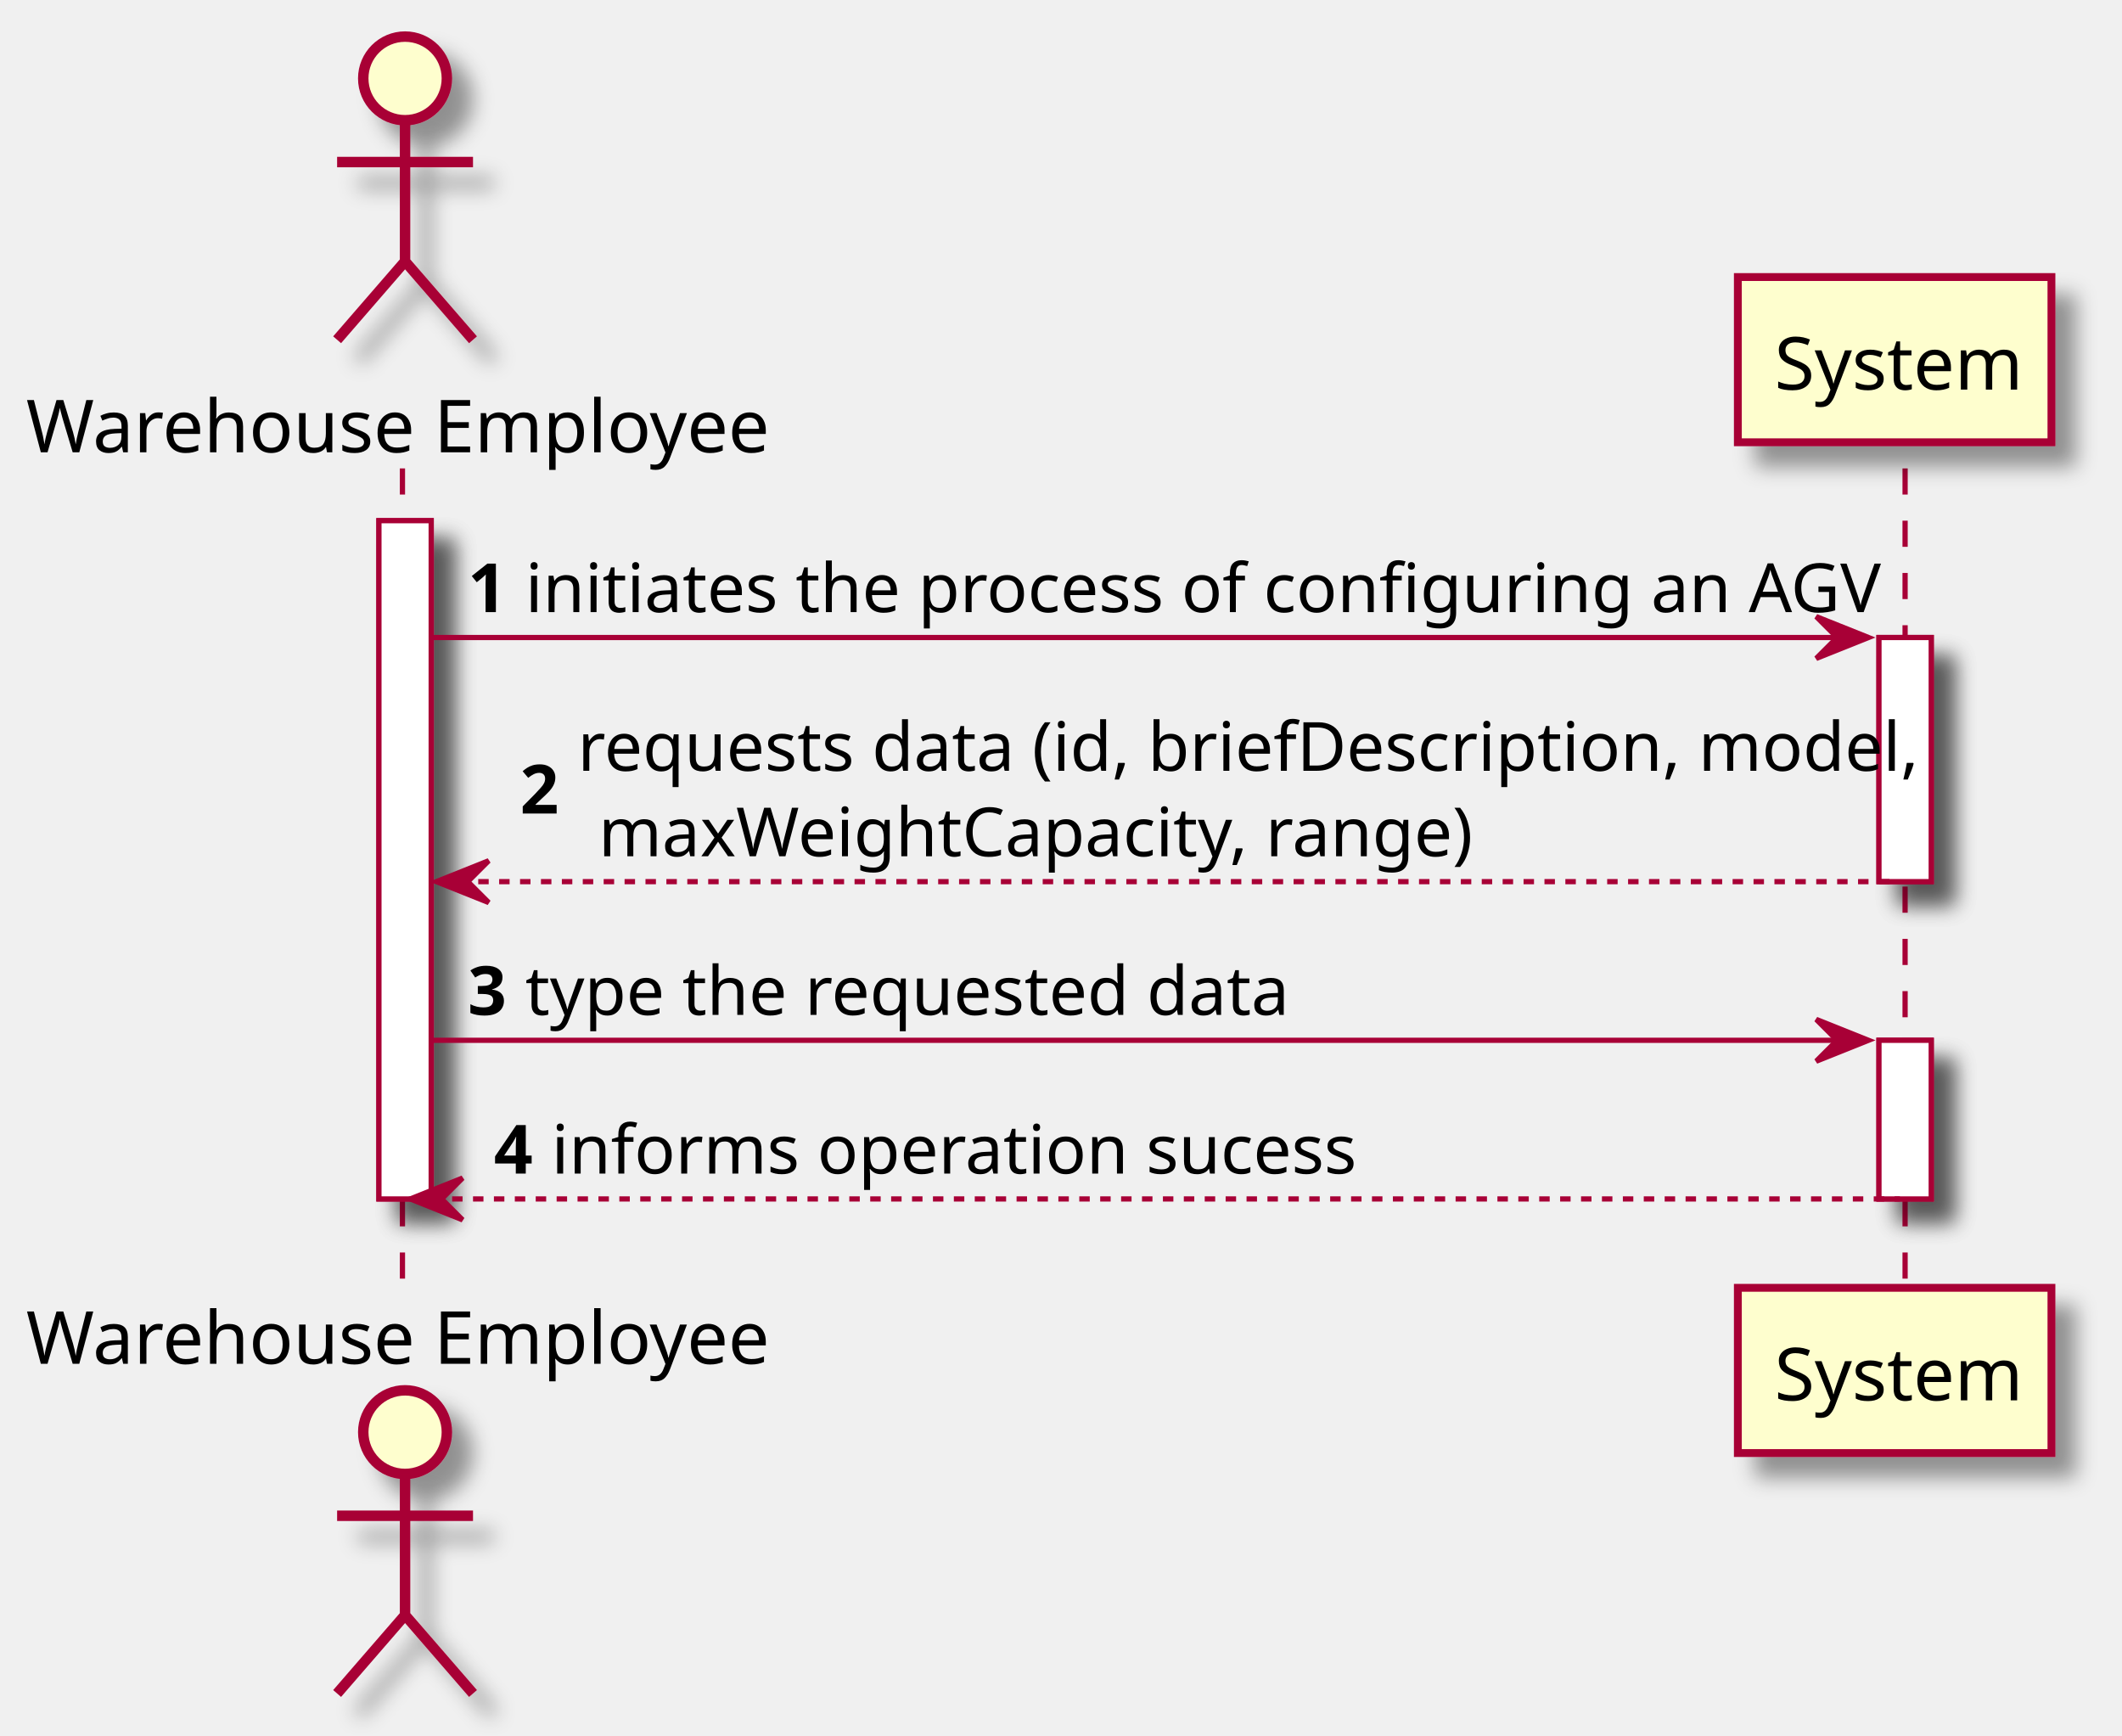
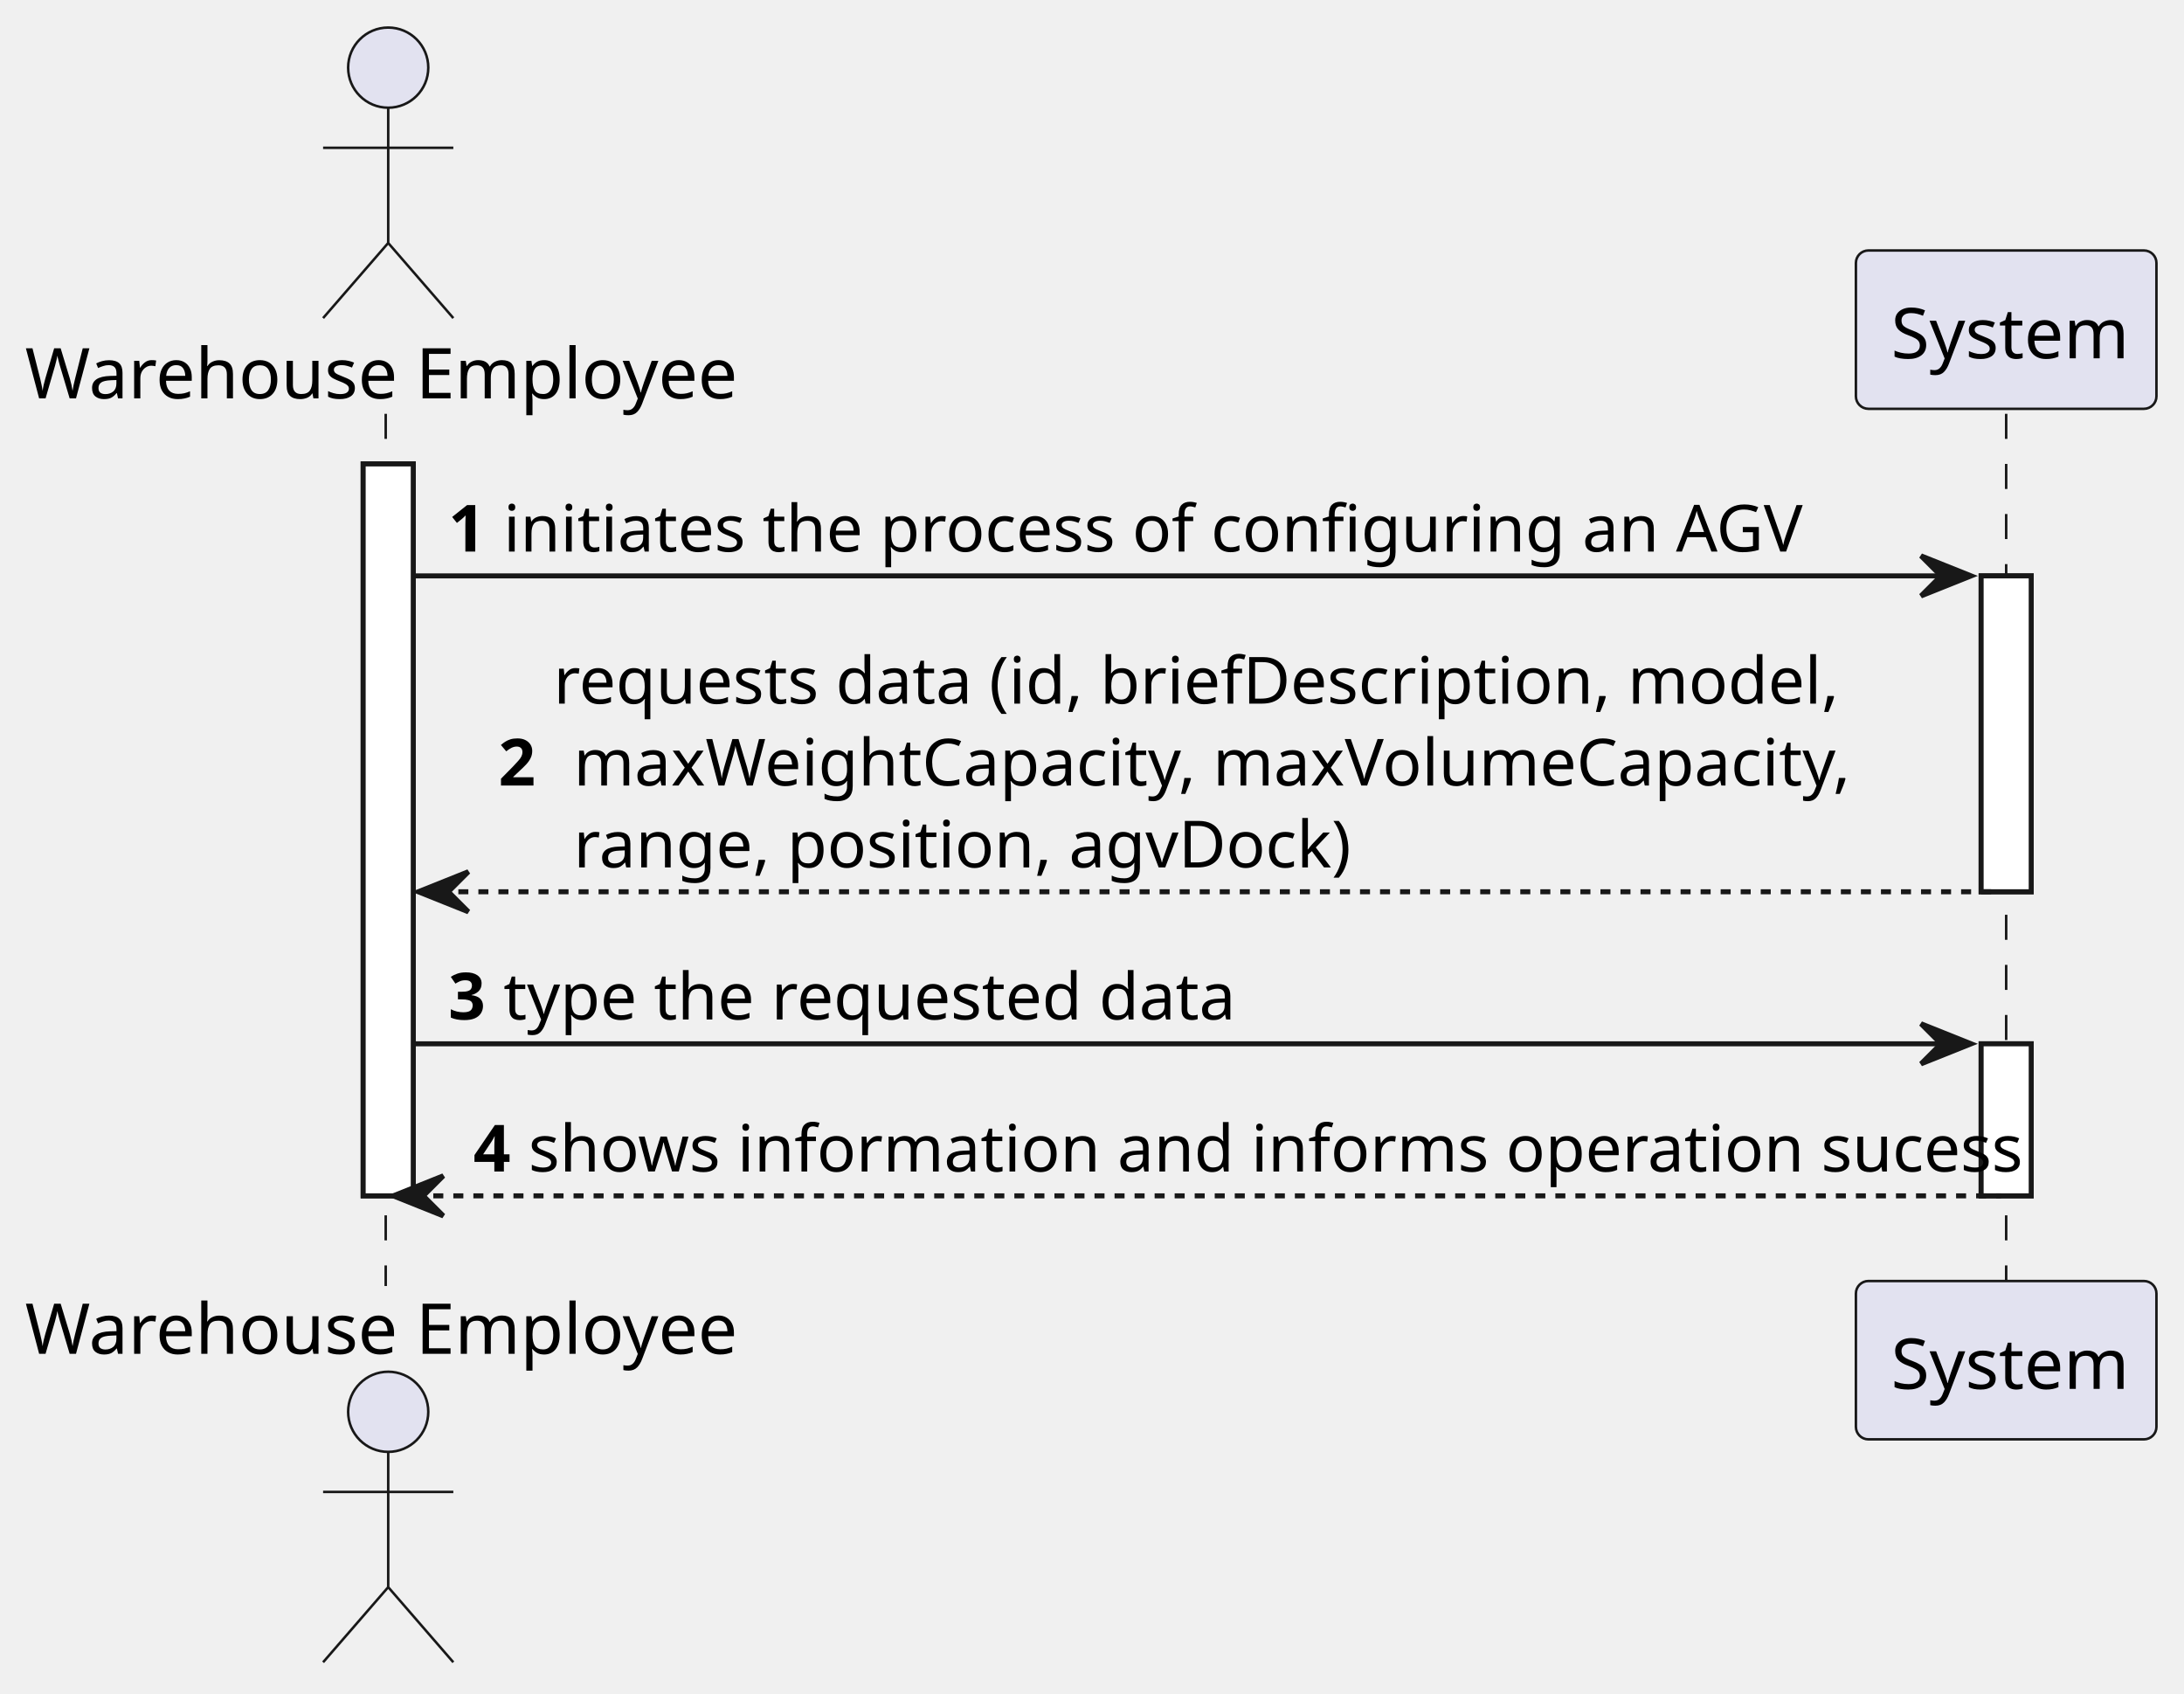
- <svg xmlns="http://www.w3.org/2000/svg" contentScriptType="application/ecmascript" contentStyleType="text/css" height="332px" preserveAspectRatio="none" style="width:406px;height:332px;background:#FFFFFF;" version="1.1" viewBox="0 0 406 332" width="406px" zoomAndPan="magnify">
-   <defs>
-     <filter height="300%" id="f9iiwhyl2kz8d" width="300%" x="-1" y="-1">
-       <feGaussianBlur result="blurOut" stdDeviation="2.0" />
-       <feColorMatrix in="blurOut" result="blurOut2" type="matrix" values="0 0 0 0 0 0 0 0 0 0 0 0 0 0 0 0 0 0 .4 0" />
-       <feOffset dx="4.0" dy="4.0" in="blurOut2" result="blurOut3" />
-       <feBlend in="SourceGraphic" in2="blurOut3" mode="normal" />
-     </filter>
-   </defs>
+ <svg xmlns="http://www.w3.org/2000/svg" contentStyleType="text/css" height="338px" preserveAspectRatio="none" style="width:436px;height:338px;background:#FFFFFF;" version="1.1" viewBox="0 0 436 338" width="436px" zoomAndPan="magnify">
+   <defs />
  <g>
-     <rect fill="#FFFFFF" filter="url(#f9iiwhyl2kz8d)" height="129.758" style="stroke:#A80036;stroke-width:1.0;" width="10" x="72.5" y="99.609" />
-     <rect fill="#FFFFFF" filter="url(#f9iiwhyl2kz8d)" height="46.703" style="stroke:#A80036;stroke-width:1.0;" width="10" x="359.5" y="121.961" />
-     <rect fill="#FFFFFF" filter="url(#f9iiwhyl2kz8d)" height="30.352" style="stroke:#A80036;stroke-width:1.0;" width="10" x="359.5" y="199.016" />
-     <line style="stroke:#A80036;stroke-width:1.0;stroke-dasharray:5.0,5.0;" x1="77" x2="77" y1="89.609" y2="247.367" />
-     <line style="stroke:#A80036;stroke-width:1.0;stroke-dasharray:5.0,5.0;" x1="364.5" x2="364.5" y1="89.609" y2="247.367" />
-     <text fill="#000000" font-family="sans-serif" font-size="14" lengthAdjust="spacing" textLength="139" x="5" y="86.533">Warehouse Employee</text>
-     <ellipse cx="77.5" cy="15" fill="#FEFECE" filter="url(#f9iiwhyl2kz8d)" rx="8" ry="8" style="stroke:#A80036;stroke-width:2.0;" />
-     <path d="M77.5,23 L77.5,50 M64.5,31 L90.5,31 M77.5,50 L64.5,65 M77.5,50 L90.5,65 " fill="none" filter="url(#f9iiwhyl2kz8d)" style="stroke:#A80036;stroke-width:2.0;" />
-     <text fill="#000000" font-family="sans-serif" font-size="14" lengthAdjust="spacing" textLength="139" x="5" y="260.9">Warehouse Employee</text>
-     <ellipse cx="77.5" cy="273.977" fill="#FEFECE" filter="url(#f9iiwhyl2kz8d)" rx="8" ry="8" style="stroke:#A80036;stroke-width:2.0;" />
-     <path d="M77.5,281.977 L77.5,308.977 M64.5,289.977 L90.5,289.977 M77.5,308.977 L64.5,323.977 M77.5,308.977 L90.5,323.977 " fill="none" filter="url(#f9iiwhyl2kz8d)" style="stroke:#A80036;stroke-width:2.0;" />
-     <rect fill="#FEFECE" filter="url(#f9iiwhyl2kz8d)" height="31.609" style="stroke:#A80036;stroke-width:1.5;" width="60" x="332.5" y="53" />
-     <text fill="#000000" font-family="sans-serif" font-size="14" lengthAdjust="spacing" textLength="46" x="339.5" y="74.533">System</text>
-     <rect fill="#FEFECE" filter="url(#f9iiwhyl2kz8d)" height="31.609" style="stroke:#A80036;stroke-width:1.5;" width="60" x="332.5" y="246.367" />
-     <text fill="#000000" font-family="sans-serif" font-size="14" lengthAdjust="spacing" textLength="46" x="339.5" y="267.9">System</text>
-     <rect fill="#FFFFFF" filter="url(#f9iiwhyl2kz8d)" height="129.758" style="stroke:#A80036;stroke-width:1.0;" width="10" x="72.5" y="99.609" />
-     <rect fill="#FFFFFF" filter="url(#f9iiwhyl2kz8d)" height="46.703" style="stroke:#A80036;stroke-width:1.0;" width="10" x="359.5" y="121.961" />
-     <rect fill="#FFFFFF" filter="url(#f9iiwhyl2kz8d)" height="30.352" style="stroke:#A80036;stroke-width:1.0;" width="10" x="359.5" y="199.016" />
-     <polygon fill="#A80036" points="347.5,117.961,357.5,121.961,347.5,125.961,351.5,121.961" style="stroke:#A80036;stroke-width:1.0;" />
-     <line style="stroke:#A80036;stroke-width:1.0;" x1="82.5" x2="353.5" y1="121.961" y2="121.961" />
-     <text fill="#000000" font-family="sans-serif" font-size="13" font-weight="bold" lengthAdjust="spacing" textLength="7" x="89.5" y="117.105">1</text>
-     <text fill="#000000" font-family="sans-serif" font-size="13" lengthAdjust="spacing" textLength="247" x="100.5" y="117.105">initiates the process of configuring an AGV</text>
-     <polygon fill="#A80036" points="93.5,164.664,83.5,168.664,93.5,172.664,89.5,168.664" style="stroke:#A80036;stroke-width:1.0;" />
-     <line style="stroke:#A80036;stroke-width:1.0;stroke-dasharray:2.0,2.0;" x1="87.5" x2="363.5" y1="168.664" y2="168.664" />
-     <text fill="#000000" font-family="sans-serif" font-size="13" font-weight="bold" lengthAdjust="spacing" textLength="7" x="99.5" y="155.632">2</text>
-     <text fill="#000000" font-family="sans-serif" font-size="13" lengthAdjust="spacing" textLength="241" x="110.5" y="147.456">requests data (id, briefDescription, model,</text>
-     <text fill="#000000" font-family="sans-serif" font-size="13" lengthAdjust="spacing" textLength="161" x="114.5" y="163.808">maxWeightCapacity, range)</text>
-     <polygon fill="#A80036" points="347.5,195.016,357.5,199.016,347.5,203.016,351.5,199.016" style="stroke:#A80036;stroke-width:1.0;" />
-     <line style="stroke:#A80036;stroke-width:1.0;" x1="82.5" x2="353.5" y1="199.016" y2="199.016" />
-     <text fill="#000000" font-family="sans-serif" font-size="13" font-weight="bold" lengthAdjust="spacing" textLength="7" x="89.5" y="194.159">3</text>
-     <text fill="#000000" font-family="sans-serif" font-size="13" lengthAdjust="spacing" textLength="137" x="100.5" y="194.159">type the requested data</text>
-     <polygon fill="#A80036" points="88.5,225.367,78.5,229.367,88.5,233.367,84.5,229.367" style="stroke:#A80036;stroke-width:1.0;" />
-     <line style="stroke:#A80036;stroke-width:1.0;stroke-dasharray:2.0,2.0;" x1="82.5" x2="363.5" y1="229.367" y2="229.367" />
-     <text fill="#000000" font-family="sans-serif" font-size="13" font-weight="bold" lengthAdjust="spacing" textLength="7" x="94.5" y="224.511">4</text>
-     <text fill="#000000" font-family="sans-serif" font-size="13" lengthAdjust="spacing" textLength="145" x="105.5" y="224.511">informs operation sucess</text>
+     <rect fill="#FFFFFF" height="146.109" style="stroke:#181818;stroke-width:1.0;" width="10" x="72.5" y="92.609" />
+     <rect fill="#FFFFFF" height="63.055" style="stroke:#181818;stroke-width:1.0;" width="10" x="395.5" y="114.961" />
+     <rect fill="#FFFFFF" height="30.352" style="stroke:#181818;stroke-width:1.0;" width="10" x="395.5" y="208.367" />
+     <line style="stroke:#181818;stroke-width:0.5;stroke-dasharray:5.0,5.0;" x1="77" x2="77" y1="82.609" y2="256.719" />
+     <line style="stroke:#181818;stroke-width:0.5;stroke-dasharray:5.0,5.0;" x1="400.5" x2="400.5" y1="82.609" y2="256.719" />
+     <text fill="#000000" font-family="sans-serif" font-size="14" lengthAdjust="spacing" textLength="139" x="5" y="79.533">Warehouse Employee</text>
+     <ellipse cx="77.5" cy="13.5" fill="#E2E2F0" rx="8" ry="8" style="stroke:#181818;stroke-width:0.5;" />
+     <path d="M77.5,21.5 L77.5,48.5 M64.5,29.5 L90.5,29.5 M77.5,48.5 L64.5,63.5 M77.5,48.5 L90.5,63.5 " fill="none" style="stroke:#181818;stroke-width:0.5;" />
+     <text fill="#000000" font-family="sans-serif" font-size="14" lengthAdjust="spacing" textLength="139" x="5" y="270.252">Warehouse Employee</text>
+     <ellipse cx="77.5" cy="281.828" fill="#E2E2F0" rx="8" ry="8" style="stroke:#181818;stroke-width:0.5;" />
+     <path d="M77.5,289.828 L77.5,316.828 M64.5,297.828 L90.5,297.828 M77.5,316.828 L64.5,331.828 M77.5,316.828 L90.5,331.828 " fill="none" style="stroke:#181818;stroke-width:0.5;" />
+     <rect fill="#E2E2F0" height="31.609" rx="2.5" ry="2.5" style="stroke:#181818;stroke-width:0.5;" width="60" x="370.5" y="50" />
+     <text fill="#000000" font-family="sans-serif" font-size="14" lengthAdjust="spacing" textLength="46" x="377.5" y="71.533">System</text>
+     <rect fill="#E2E2F0" height="31.609" rx="2.5" ry="2.5" style="stroke:#181818;stroke-width:0.5;" width="60" x="370.5" y="255.719" />
+     <text fill="#000000" font-family="sans-serif" font-size="14" lengthAdjust="spacing" textLength="46" x="377.5" y="277.252">System</text>
+     <rect fill="#FFFFFF" height="146.109" style="stroke:#181818;stroke-width:1.0;" width="10" x="72.5" y="92.609" />
+     <rect fill="#FFFFFF" height="63.055" style="stroke:#181818;stroke-width:1.0;" width="10" x="395.5" y="114.961" />
+     <rect fill="#FFFFFF" height="30.352" style="stroke:#181818;stroke-width:1.0;" width="10" x="395.5" y="208.367" />
+     <polygon fill="#181818" points="383.5,110.961,393.5,114.961,383.5,118.961,387.5,114.961" style="stroke:#181818;stroke-width:1.0;" />
+     <line style="stroke:#181818;stroke-width:1.0;" x1="82.5" x2="389.5" y1="114.961" y2="114.961" />
+     <text fill="#000000" font-family="sans-serif" font-size="13" font-weight="bold" lengthAdjust="spacing" textLength="7" x="89.5" y="110.105">1</text>
+     <text fill="#000000" font-family="sans-serif" font-size="13" lengthAdjust="spacing" textLength="247" x="100.5" y="110.105">initiates the process of configuring an AGV</text>
+     <polygon fill="#181818" points="93.5,174.016,83.5,178.016,93.5,182.016,89.5,178.016" style="stroke:#181818;stroke-width:1.0;" />
+     <line style="stroke:#181818;stroke-width:1.0;stroke-dasharray:2.0,2.0;" x1="87.5" x2="399.5" y1="178.016" y2="178.016" />
+     <text fill="#000000" font-family="sans-serif" font-size="13" font-weight="bold" lengthAdjust="spacing" textLength="7" x="99.5" y="156.808">2</text>
+     <text fill="#000000" font-family="sans-serif" font-size="13" lengthAdjust="spacing" textLength="241" x="110.5" y="140.456">requests data (id, briefDescription, model,</text>
+     <text fill="#000000" font-family="sans-serif" font-size="13" lengthAdjust="spacing" textLength="249" x="114.5" y="156.808">maxWeightCapacity, maxVolumeCapacity,</text>
+     <text fill="#000000" font-family="sans-serif" font-size="13" lengthAdjust="spacing" textLength="146" x="114.5" y="173.159">range, position, agvDock)</text>
+     <polygon fill="#181818" points="383.5,204.367,393.5,208.367,383.5,212.367,387.5,208.367" style="stroke:#181818;stroke-width:1.0;" />
+     <line style="stroke:#181818;stroke-width:1.0;" x1="82.5" x2="389.5" y1="208.367" y2="208.367" />
+     <text fill="#000000" font-family="sans-serif" font-size="13" font-weight="bold" lengthAdjust="spacing" textLength="7" x="89.5" y="203.511">3</text>
+     <text fill="#000000" font-family="sans-serif" font-size="13" lengthAdjust="spacing" textLength="137" x="100.5" y="203.511">type the requested data</text>
+     <polygon fill="#181818" points="88.5,234.719,78.5,238.719,88.5,242.719,84.5,238.719" style="stroke:#181818;stroke-width:1.0;" />
+     <line style="stroke:#181818;stroke-width:1.0;stroke-dasharray:2.0,2.0;" x1="82.5" x2="399.5" y1="238.719" y2="238.719" />
+     <text fill="#000000" font-family="sans-serif" font-size="13" font-weight="bold" lengthAdjust="spacing" textLength="7" x="94.5" y="233.862">4</text>
+     <text fill="#000000" font-family="sans-serif" font-size="13" lengthAdjust="spacing" textLength="278" x="105.5" y="233.862">shows information and informs operation sucess</text>
  </g>
</svg>
